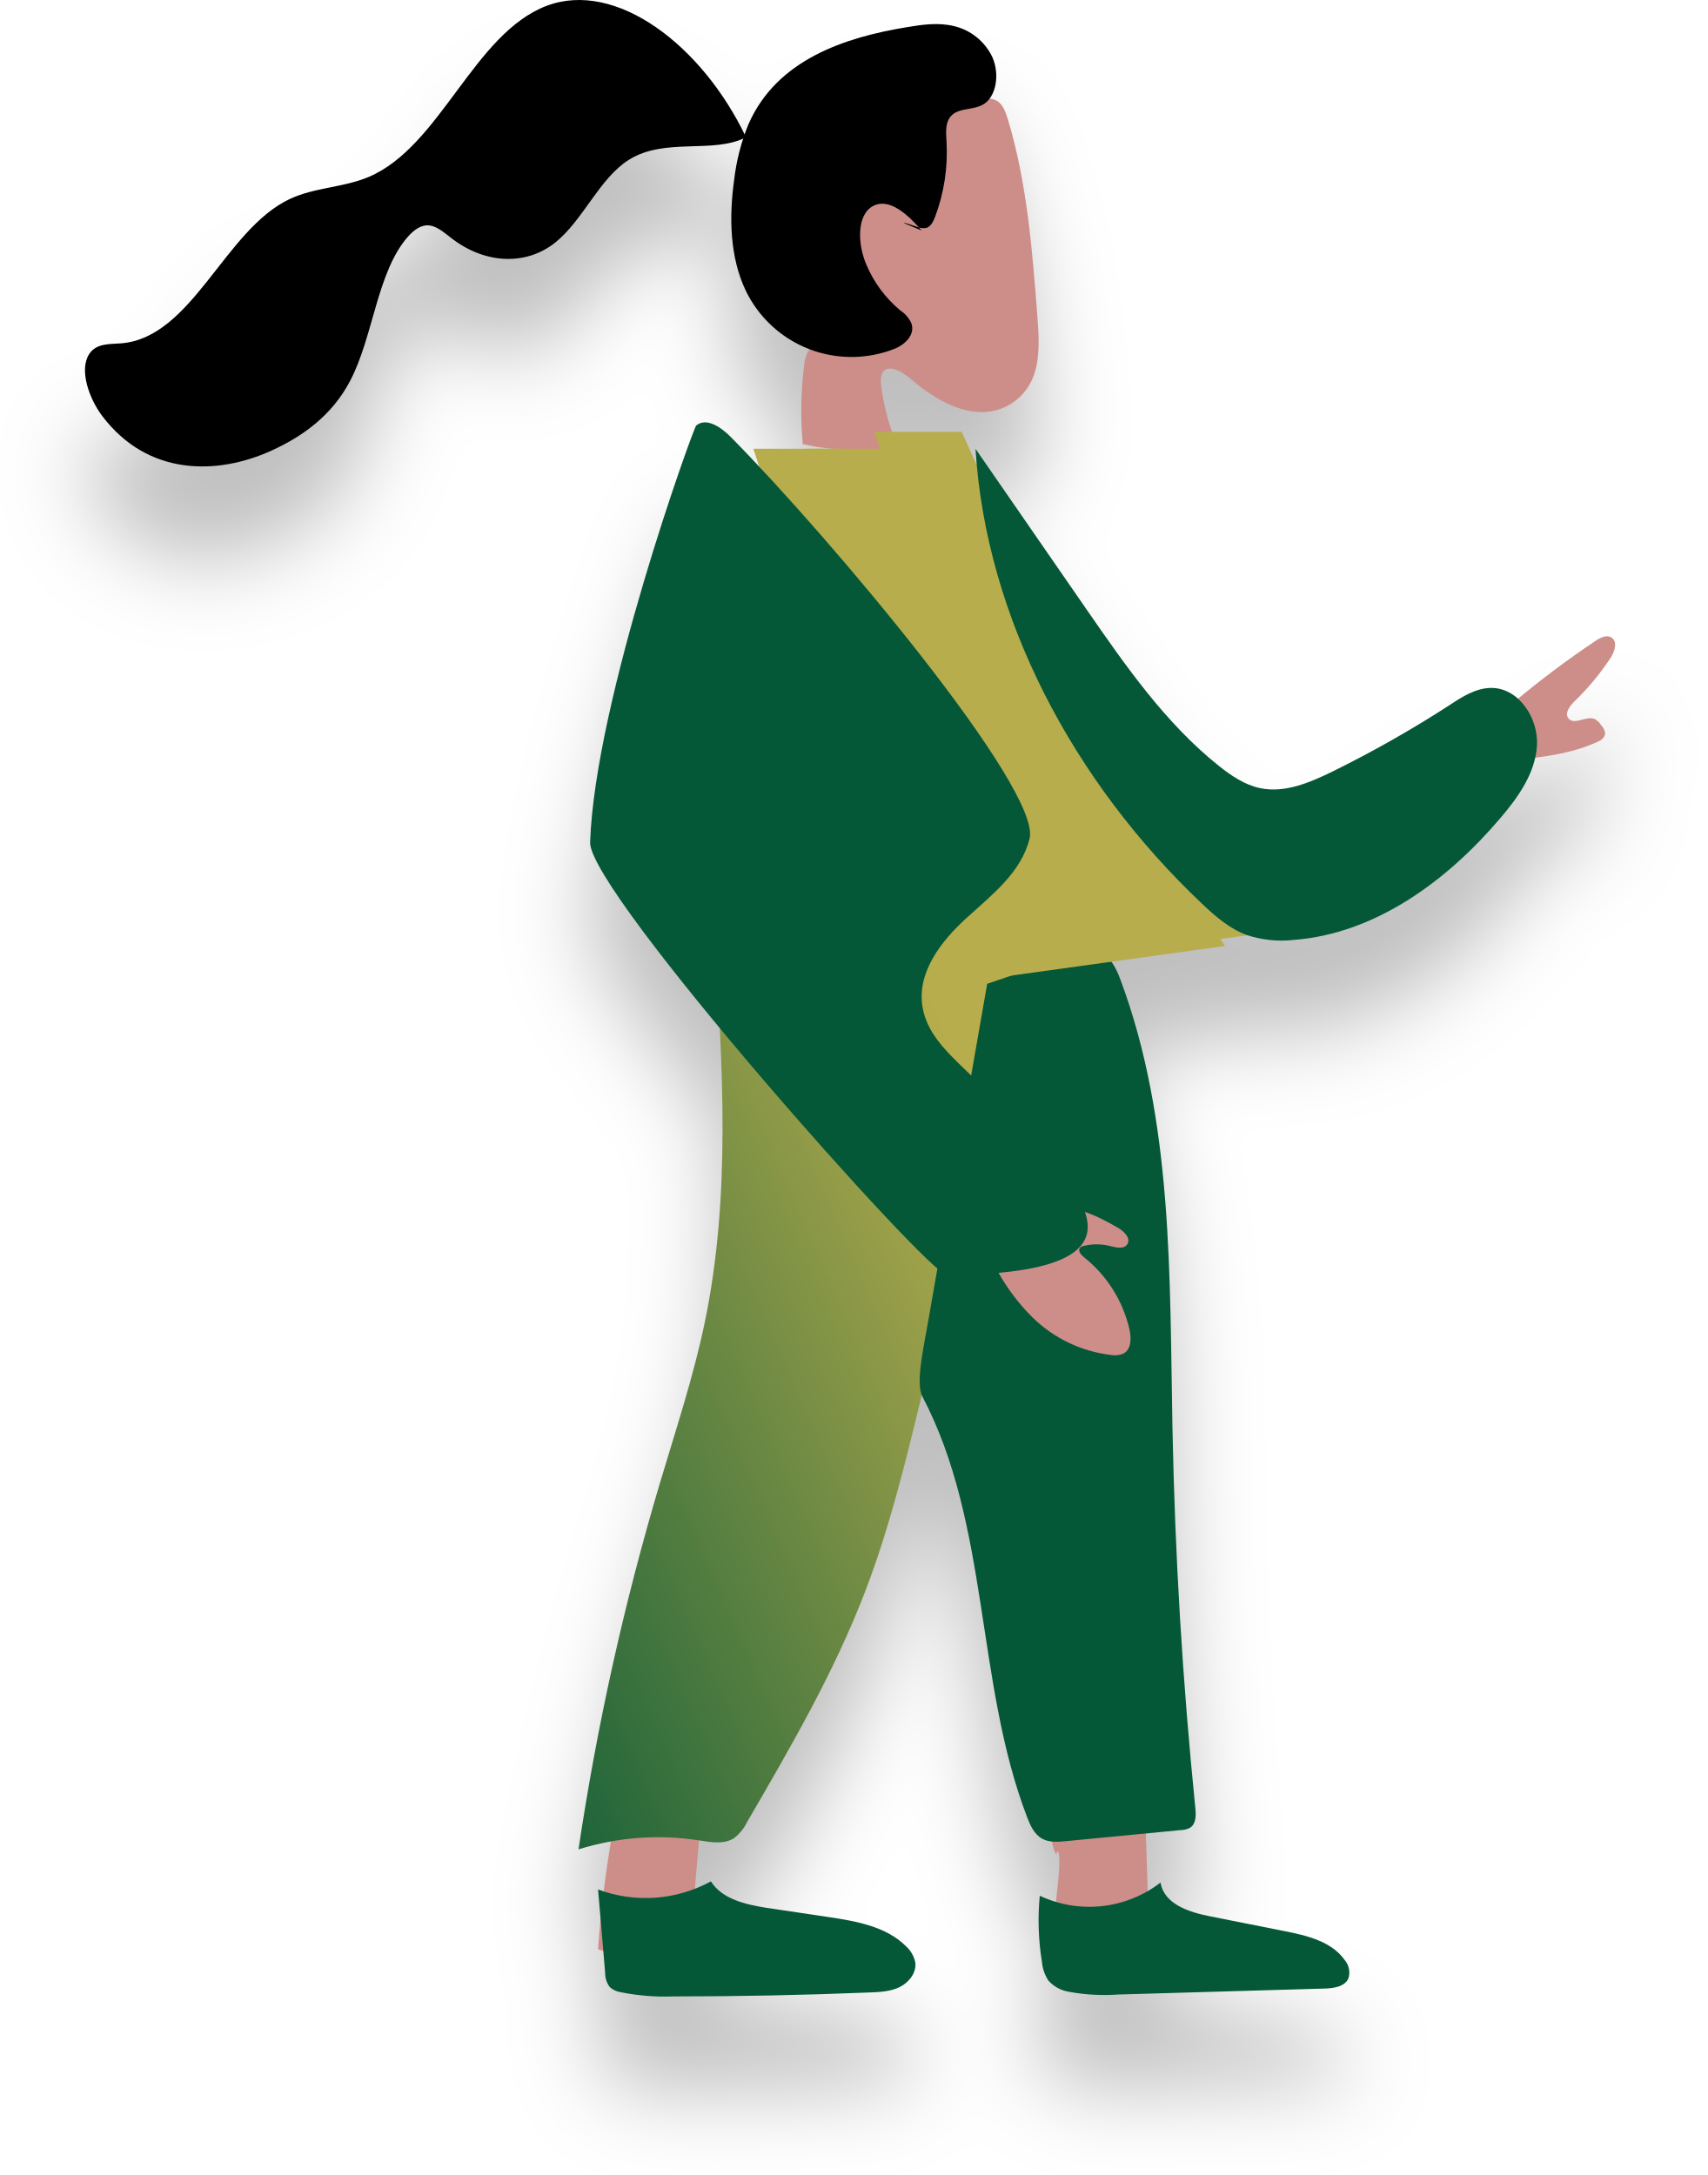
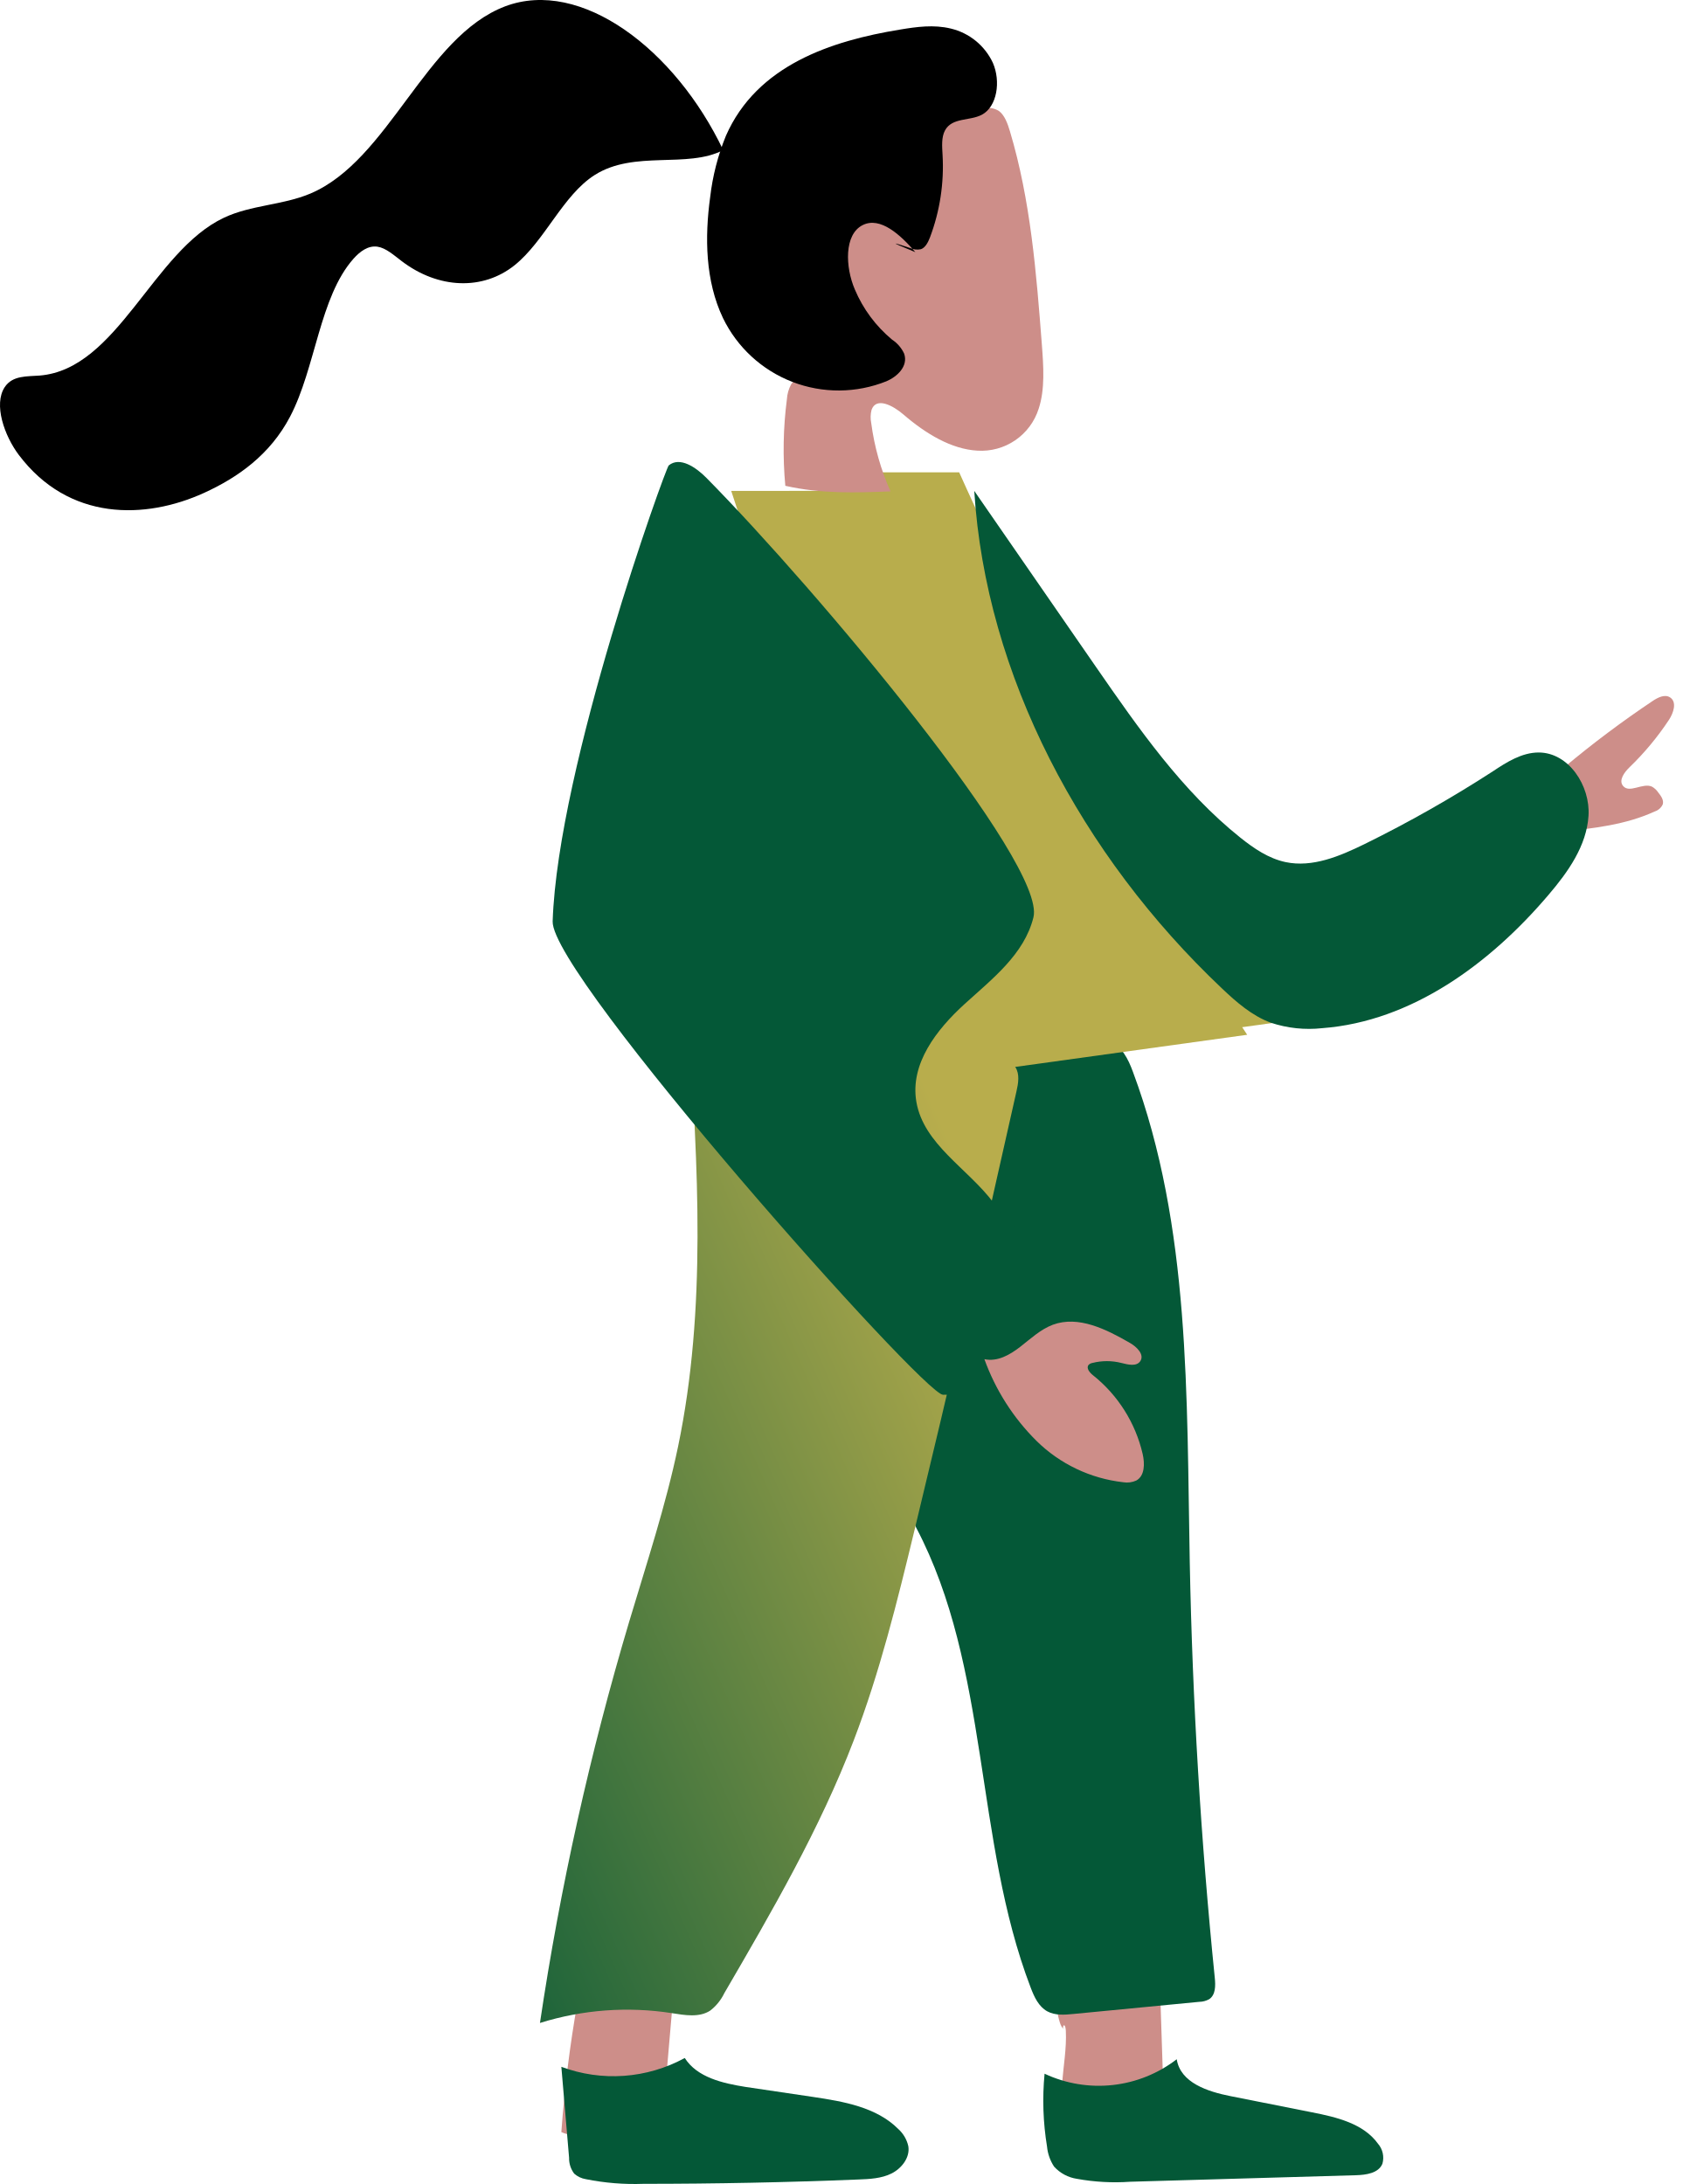
- <svg xmlns="http://www.w3.org/2000/svg" width="201" height="256" viewBox="0 0 201 256" fill="none">
-   <g filter="url(#filter0_d)">
-     <path d="M72.118 215.474C71.299 220.088 70.721 224.741 70.386 229.415C73.645 230.917 76.894 226.287 80.208 226.597C80.568 226.632 80.974 226.692 81.244 226.207C81.457 225.687 81.57 225.131 81.579 224.57L82.535 213.522C79.126 214.498 75.717 215.474 72.118 215.474Z" fill="#CD8E89" />
-     <path d="M124.434 218.312C124.309 218.393 124.339 217.882 124.469 217.922C124.599 217.962 124.639 218.267 124.654 218.513C124.749 220.44 124.379 222.327 124.259 224.249C124.139 226.172 124.374 228.454 125.26 229.34C125.961 230.031 126.802 229.626 127.563 229.21L135.152 225.02L134.826 215.084C134.838 214.616 134.772 214.149 134.631 213.702C134.589 213.589 134.524 213.486 134.44 213.399C134.357 213.312 134.257 213.243 134.146 213.196C134.035 213.149 133.915 213.126 133.795 213.127C133.674 213.127 133.555 213.153 133.445 213.201C130.117 213.95 126.849 214.944 123.668 216.175C123.868 217.161 124.069 218.162 124.434 218.312Z" fill="#CD8E89" />
-     <path d="M94.479 52.274C94.19 49.167 94.247 46.038 94.65 42.943C94.685 42.39 94.839 41.85 95.1 41.361C95.501 40.746 96.191 40.575 96.822 40.36C98.905 39.614 100.679 38.194 101.863 36.326C102.134 35.973 102.333 35.571 102.447 35.141C102.561 34.711 102.589 34.263 102.529 33.823C102.334 32.897 101.628 32.246 101.027 31.63C99.475 30.098 98.069 28.031 97.778 25.683C97.488 23.335 98.709 20.843 100.577 20.933C101.578 20.983 102.529 21.704 103.5 22.154C104.471 22.605 105.682 22.705 106.243 21.754C106.709 20.953 106.523 19.751 106.318 18.75L105.067 12.388L115.804 11.637C116.365 11.535 116.944 11.638 117.436 11.927C118.062 12.373 118.387 13.279 118.638 14.115C120.865 21.553 121.481 29.352 122.072 37.031C122.252 39.409 122.427 41.887 121.731 43.984C121.293 45.364 120.406 46.557 119.212 47.374C118.017 48.19 116.583 48.583 115.138 48.49C112.355 48.335 109.607 46.688 107.184 44.6C106.053 43.624 104.256 42.683 103.755 44.1C103.635 44.566 103.623 45.054 103.72 45.526C104.055 48.063 104.753 50.538 105.793 52.875C102.098 53.015 98.384 53.155 94.479 52.274Z" fill="#CD8E89" />
-     <path d="M108.466 27.13C106.879 25.283 104.696 23.265 102.799 24.221C100.797 25.223 100.917 28.727 101.958 31.15C102.842 33.243 104.215 35.094 105.963 36.546C106.527 36.916 106.976 37.436 107.259 38.048C107.735 39.419 106.478 40.55 105.362 41.021C102.114 42.326 98.492 42.35 95.227 41.088C91.963 39.827 89.298 37.373 87.772 34.223C85.864 30.218 85.804 25.518 86.395 21.208C86.656 18.944 87.225 16.726 88.087 14.615C91.421 7.011 99.425 4.393 106.794 3.187C108.591 2.887 110.443 2.626 112.275 3.072C113.26 3.305 114.179 3.758 114.964 4.397C115.748 5.036 116.378 5.844 116.805 6.761C117.676 8.764 117.256 11.467 115.634 12.338C114.328 13.039 112.42 12.613 111.654 14.035C111.254 14.78 111.344 15.767 111.394 16.683C111.567 19.691 111.108 22.703 110.048 25.523C109.837 26.069 109.547 26.644 109.071 26.814C108.679 26.9 108.27 26.856 107.905 26.689C106.478 26.214 105.037 25.738 108.466 27.13Z" fill="black" />
-     <path d="M87.797 16.152C82.641 5.325 72.499 -2.399 64.334 0.684C55.734 3.948 51.85 17.253 43.375 20.833C40.371 22.094 37.023 22.044 34.084 23.431C26.445 27.03 22.651 39.725 14.271 40.41C12.914 40.52 11.353 40.375 10.507 41.657C9.28 43.514 10.477 46.888 12.008 48.93C17.41 56.109 25.644 55.908 31.942 53.04C35.566 51.388 39.05 48.945 41.207 44.825C43.956 39.579 44.371 31.971 48.015 27.851C48.721 27.055 49.602 26.394 50.608 26.544C51.519 26.684 52.37 27.46 53.216 28.101C57.166 31.105 61.947 31.265 65.346 28.547C68.609 25.939 70.531 21.008 73.99 18.82C78.26 16.127 83.917 18.165 87.797 16.152Z" fill="black" />
-     <path d="M84.082 110.367C85.058 125.479 86.025 140.807 82.946 155.629C81.615 162.022 79.552 168.234 77.685 174.486C73.468 188.636 70.259 203.068 68.084 217.672C72.668 216.239 77.519 215.878 82.265 216.615C83.667 216.836 85.229 217.116 86.41 216.335C87.047 215.838 87.561 215.201 87.912 214.473C93.043 205.658 98.194 196.792 101.838 187.266C104.646 179.938 106.528 172.289 108.371 164.66C112.165 148.952 115.823 133.21 119.343 117.435C119.539 116.564 119.714 115.583 119.228 114.832C118.743 114.081 117.847 113.861 117.011 113.666C106.323 111.198 95.41 109.656 84.082 110.367Z" fill="url(#paint0_linear)" />
-     <path d="M108.556 164.375C116.495 179.477 114.773 197.914 120.87 213.862C121.251 214.863 121.721 215.9 122.647 216.415C123.483 216.876 124.499 216.801 125.45 216.706L139.001 215.399C139.378 215.395 139.748 215.297 140.077 215.114C140.773 214.653 140.763 213.652 140.678 212.821C139.173 197.964 138.275 183.06 137.985 168.109C137.64 150.318 138.09 132.027 131.878 115.348C131.377 113.981 130.661 112.479 129.27 112.039C128.269 111.723 127.187 112.064 126.191 112.399L116.18 115.793L109.457 154.248C108.796 158.222 107.685 162.698 108.556 164.375Z" fill="url(#paint1_linear)" />
-     <path d="M115.894 146.249C117.088 149.562 119.005 152.568 121.506 155.049C124.027 157.529 127.307 159.092 130.822 159.489C131.298 159.57 131.788 159.507 132.228 159.309C133.154 158.808 133.154 157.482 132.919 156.45C132.145 153.1 130.258 150.111 127.568 147.971C127.212 147.69 126.807 147.195 127.112 146.854C127.222 146.748 127.362 146.678 127.513 146.654C128.534 146.394 129.605 146.394 130.626 146.654C131.332 146.834 132.258 147.07 132.664 146.459C133.134 145.753 132.288 144.922 131.553 144.502C129.005 143.03 126.011 141.523 123.253 142.544C121.926 143.045 120.875 144.046 119.749 144.917C118.622 145.788 117.306 146.549 115.894 146.249Z" fill="#CD8E89" />
-     <path d="M174.087 83.696C174.426 83.904 174.811 84.026 175.208 84.051C175.605 84.077 176.002 84.004 176.365 83.841C177.084 83.507 177.745 83.059 178.322 82.514C181.345 79.985 184.502 77.618 187.778 75.426C188.339 75.051 189.084 74.67 189.655 75.041C190.416 75.541 190.025 76.708 189.53 77.463C188.307 79.312 186.885 81.02 185.29 82.559C184.724 83.105 184.099 83.966 184.594 84.562C185.28 85.408 186.722 84.186 187.713 84.647C187.985 84.803 188.216 85.021 188.389 85.283C188.684 85.648 189.004 86.103 188.864 86.554C188.782 86.732 188.664 86.891 188.518 87.021C188.371 87.151 188.199 87.249 188.013 87.31C184.874 88.757 181.37 89.142 177.931 89.493C177.13 89.578 176.154 89.588 175.704 88.917C175.541 88.622 175.444 88.296 175.418 87.961C175.188 86.439 174.973 84.937 174.087 83.696Z" fill="#CD8E89" />
-     <path d="M102.904 50.822H113.181C113.181 50.822 131.237 91.49 139.211 94.964C147.186 98.438 142.715 94.964 142.715 94.964L152.141 109.346L123.458 113.315L102.904 50.822Z" fill="#B8AD4C" />
-     <path d="M88.658 52.82H98.935C98.935 52.82 116.996 93.487 124.99 96.961C132.984 100.435 128.494 96.961 128.494 96.961L137.92 111.343L109.217 115.318L88.658 52.82Z" fill="#B8AD4C" />
-     <path d="M94.925 52.82H105.202C105.202 52.82 123.258 93.487 131.232 96.961C139.206 100.435 134.736 96.961 134.736 96.961L144.162 111.343L115.479 115.318L94.925 52.82Z" fill="#B8AD4C" />
-     <path d="M114.803 52.82L127.918 71.792C132.494 78.405 137.164 85.127 143.436 90.138C144.888 91.295 146.47 92.376 148.287 92.761C151.185 93.377 154.124 92.126 156.797 90.819C161.541 88.485 166.145 85.874 170.583 83C172.085 81.999 173.712 80.973 175.514 80.968C178.752 80.968 181.085 84.547 180.88 87.781C180.675 91.014 178.672 93.838 176.575 96.29C170.313 103.664 161.873 109.906 152.227 110.632C150.371 110.836 148.493 110.638 146.72 110.051C144.683 109.301 143.006 107.834 141.434 106.342C126.316 92.04 116.039 72.663 114.803 52.82Z" fill="#045837" />
-     <path d="M85.99 51.418C84.868 50.282 83.126 49.09 81.935 50.082C81.599 50.362 70.006 82.439 69.45 99.139C69.25 104.986 109.352 150.088 111.444 150.078C142.02 149.913 121.881 136.087 116.87 129.409C114.092 125.71 109.362 123.142 108.576 118.561C107.87 114.457 110.768 110.767 113.747 108.049C116.725 105.331 120.179 102.703 121.17 98.703C122.602 92.942 97.848 63.432 85.99 51.418Z" fill="#045837" />
-     <path d="M83.662 221.441C81.646 222.542 79.418 223.197 77.127 223.361C74.837 223.525 72.538 223.194 70.386 222.392L71.217 232.169C71.201 232.787 71.395 233.392 71.768 233.886C72.121 234.2 72.557 234.407 73.024 234.481C75.065 234.891 77.147 235.059 79.227 234.982C86.925 234.982 94.623 234.827 102.318 234.516C103.54 234.471 104.821 234.411 105.908 233.866C106.994 233.32 107.91 232.149 107.71 230.932C107.552 230.222 107.178 229.578 106.638 229.09C104.291 226.732 100.752 226.122 97.458 225.631L90.174 224.55C87.772 224.164 84.993 223.544 83.662 221.441Z" fill="#045837" />
-     <path d="M136.583 221.576C134.585 223.116 132.201 224.075 129.694 224.35C127.186 224.625 124.651 224.204 122.367 223.133C122.117 225.748 122.206 228.385 122.632 230.977C122.705 231.744 122.965 232.481 123.388 233.125C124.034 233.839 124.908 234.306 125.861 234.446C127.749 234.788 129.673 234.892 131.587 234.757L155.851 234.056C156.952 234.026 158.294 233.841 158.709 232.819C158.815 232.45 158.827 232.061 158.745 231.686C158.662 231.311 158.489 230.963 158.238 230.672C156.672 228.489 153.778 227.808 151.14 227.288L142.37 225.546C139.917 225.06 136.979 224.109 136.583 221.576Z" fill="#045837" />
+ <svg xmlns="http://www.w3.org/2000/svg" width="181" height="235" viewBox="0 0 181 235" fill="none">
+   <g id="indian">
+     <g id="right-leg">
+       <path id="Vector" d="M114.434 218.312C114.309 218.393 114.339 217.882 114.469 217.922C114.599 217.962 114.639 218.267 114.654 218.513C114.75 220.44 114.379 222.327 114.259 224.249C114.139 226.172 114.374 228.454 115.26 229.34C115.961 230.031 116.802 229.626 117.563 229.21L125.152 225.02L124.826 215.084C124.838 214.616 124.772 214.149 124.631 213.702C124.589 213.589 124.524 213.486 124.441 213.399C124.357 213.312 124.257 213.243 124.146 213.196C124.035 213.149 123.915 213.126 123.795 213.127C123.674 213.128 123.555 213.153 123.445 213.201C120.117 213.95 116.849 214.944 113.668 216.175C113.869 217.161 114.069 218.162 114.434 218.312Z" fill="#CD8E89" />
+       <path id="Vector_2" d="M98.556 164.375C106.495 179.477 104.773 197.914 110.87 213.862C111.251 214.863 111.721 215.9 112.647 216.415C113.483 216.876 114.499 216.801 115.45 216.706L129.001 215.399C129.378 215.395 129.748 215.297 130.077 215.114C130.773 214.653 130.763 213.652 130.678 212.821C129.173 197.964 128.275 183.06 127.985 168.109C127.64 150.318 128.09 132.027 121.878 115.348C121.377 113.981 120.661 112.479 119.27 112.039C118.269 111.723 117.187 112.064 116.191 112.399L106.18 115.793L99.457 154.248C98.796 158.222 97.685 162.698 98.556 164.375Z" fill="url(#paint0_linear)" />
+       <path id="Vector_3" d="M126.583 221.576C124.585 223.116 122.201 224.075 119.694 224.35C117.186 224.625 114.651 224.204 112.367 223.133C112.117 225.748 112.206 228.385 112.632 230.977C112.705 231.744 112.965 232.481 113.388 233.125C114.034 233.839 114.908 234.306 115.861 234.446C117.749 234.788 119.673 234.892 121.588 234.757L145.851 234.056C146.952 234.026 148.294 233.841 148.709 232.819C148.815 232.45 148.827 232.061 148.745 231.686C148.663 231.311 148.489 230.963 148.239 230.672C146.672 228.489 143.778 227.808 141.14 227.288L132.37 225.546C129.917 225.06 126.979 224.109 126.583 221.576Z" fill="#045837" />
+     </g>
+     <g id="left-leg">
+       <path id="Vector_4" d="M62.118 215.474C61.299 220.088 60.721 224.741 60.386 229.415C63.645 230.917 66.894 226.287 70.208 226.597C70.568 226.632 70.974 226.692 71.244 226.207C71.457 225.687 71.571 225.131 71.579 224.57L72.535 213.522C69.126 214.498 65.718 215.474 62.118 215.474Z" fill="#CD8E89" />
+       <path id="Vector_5" d="M74.082 110.367C75.058 125.479 76.025 140.807 72.946 155.629C71.614 162.022 69.552 168.234 67.685 174.486C63.468 188.636 60.259 203.068 58.084 217.672C62.668 216.239 67.519 215.878 72.265 216.615C73.667 216.836 75.229 217.116 76.41 216.335C77.047 215.838 77.561 215.201 77.912 214.473C83.043 205.658 88.194 196.792 91.838 187.266C94.646 179.938 96.528 172.289 98.371 164.66C102.165 148.952 105.823 133.21 109.343 117.435C109.539 116.564 109.714 115.583 109.228 114.832C108.743 114.081 107.847 113.861 107.011 113.666C96.323 111.198 85.41 109.656 74.082 110.367Z" fill="url(#paint1_linear)" />
+       <path id="Vector_6" d="M73.662 221.441C71.647 222.542 69.418 223.197 67.127 223.361C64.837 223.525 62.538 223.194 60.386 222.392L61.217 232.169C61.201 232.787 61.395 233.392 61.768 233.886C62.121 234.2 62.557 234.407 63.024 234.481C65.065 234.891 67.147 235.059 69.227 234.982C76.926 234.982 84.623 234.827 92.319 234.516C93.54 234.471 94.821 234.411 95.908 233.866C96.994 233.32 97.91 232.149 97.71 230.932C97.553 230.222 97.178 229.578 96.638 229.09C94.291 226.732 90.752 226.122 87.458 225.631L80.174 224.55C77.772 224.164 74.993 223.544 73.662 221.441Z" fill="#045837" />
+     </g>
+     <g id="torso">
+       <path id="Vector_7" d="M92.904 50.822H103.181C103.181 50.822 121.237 91.49 129.211 94.964C137.186 98.438 132.716 94.964 132.716 94.964L142.142 109.346L113.458 113.315L92.904 50.822Z" fill="#B8AD4C" />
+       <path id="Vector_8" d="M78.658 52.82H88.935C88.935 52.82 106.996 93.487 114.99 96.961C122.984 100.435 118.494 96.961 118.494 96.961L127.92 111.343L99.217 115.318L78.658 52.82Z" fill="#B8AD4C" />
+       <path id="Vector_9" d="M84.925 52.82H95.202C95.202 52.82 113.258 93.487 121.232 96.961C129.207 100.435 124.736 96.961 124.736 96.961L134.162 111.343L105.479 115.318L84.925 52.82Z" fill="#B8AD4C" />
+     </g>
+     <g id="left-arm">
+       <path id="Vector_10" d="M75.99 51.418C74.868 50.282 73.126 49.09 71.935 50.082C71.599 50.362 60.006 82.439 59.45 99.139C59.25 104.986 99.352 150.088 101.444 150.078C132.02 149.913 111.881 136.087 106.87 129.409C104.092 125.71 99.362 123.142 98.576 118.561C97.87 114.457 100.768 110.767 103.747 108.049C106.725 105.331 110.179 102.703 111.17 98.703C112.602 92.942 87.848 63.432 75.99 51.418Z" fill="#045837" />
+       <path id="Vector_11" d="M105.894 146.249C107.088 149.562 109.005 152.568 111.506 155.049C114.027 157.529 117.307 159.092 120.822 159.489C121.298 159.57 121.788 159.507 122.228 159.309C123.154 158.808 123.154 157.482 122.919 156.45C122.145 153.1 120.258 150.111 117.568 147.971C117.212 147.69 116.807 147.195 117.112 146.854C117.222 146.748 117.362 146.678 117.513 146.654C118.534 146.394 119.605 146.394 120.626 146.654C121.332 146.834 122.258 147.069 122.664 146.459C123.134 145.753 122.288 144.922 121.552 144.501C119.004 143.03 116.011 141.523 113.253 142.544C111.926 143.045 110.875 144.046 109.749 144.917C108.622 145.788 107.306 146.549 105.894 146.249Z" fill="#CD8E89" />
+     </g>
+     <g id="right-arm">
+       <path id="Vector_12" d="M164.087 83.696C164.426 83.904 164.811 84.026 165.208 84.051C165.605 84.077 166.002 84.004 166.365 83.841C167.084 83.507 167.745 83.059 168.322 82.514C171.345 79.985 174.502 77.619 177.778 75.426C178.339 75.051 179.084 74.67 179.655 75.041C180.416 75.541 180.026 76.708 179.53 77.463C178.307 79.312 176.885 81.02 175.29 82.559C174.724 83.105 174.099 83.966 174.594 84.562C175.28 85.408 176.722 84.186 177.713 84.647C177.985 84.803 178.216 85.021 178.389 85.283C178.684 85.648 179.004 86.103 178.864 86.554C178.782 86.732 178.664 86.891 178.518 87.021C178.371 87.151 178.199 87.249 178.013 87.31C174.875 88.757 171.37 89.142 167.931 89.493C167.131 89.578 166.154 89.588 165.704 88.917C165.541 88.622 165.444 88.296 165.419 87.961C165.188 86.439 164.973 84.937 164.087 83.696Z" fill="#CD8E89" />
+       <path id="Vector_13" d="M104.803 52.82L117.918 71.792C122.494 78.404 127.164 85.127 133.436 90.138C134.888 91.295 136.47 92.376 138.287 92.761C141.185 93.377 144.124 92.126 146.797 90.819C151.542 88.485 156.145 85.874 160.583 83C162.085 81.999 163.712 80.972 165.514 80.968C168.753 80.968 171.085 84.547 170.88 87.781C170.675 91.014 168.672 93.838 166.575 96.29C160.313 103.664 151.873 109.906 142.227 110.632C140.371 110.836 138.493 110.638 136.72 110.051C134.683 109.301 133.006 107.834 131.434 106.342C116.316 92.04 106.04 72.663 104.803 52.82Z" fill="#045837" />
+     </g>
+     <g id="face">
+       <path id="Vector_14" d="M84.479 52.274C84.19 49.167 84.247 46.038 84.65 42.943C84.685 42.39 84.839 41.85 85.1 41.361C85.501 40.746 86.191 40.575 86.822 40.36C88.905 39.614 90.679 38.194 91.863 36.326C92.134 35.973 92.332 35.571 92.447 35.141C92.561 34.711 92.589 34.263 92.529 33.823C92.334 32.897 91.628 32.246 91.027 31.63C89.475 30.098 88.069 28.031 87.778 25.683C87.488 23.335 88.709 20.843 90.576 20.933C91.578 20.983 92.529 21.704 93.5 22.154C94.471 22.605 95.682 22.705 96.243 21.754C96.709 20.953 96.523 19.751 96.318 18.75L95.067 12.388L105.804 11.637C106.365 11.535 106.944 11.638 107.436 11.927C108.062 12.373 108.387 13.279 108.638 14.115C110.865 21.553 111.481 29.352 112.071 37.031C112.252 39.409 112.427 41.887 111.731 43.984C111.293 45.364 110.406 46.557 109.212 47.374C108.017 48.19 106.583 48.583 105.138 48.49C102.355 48.335 99.607 46.688 97.184 44.6C96.053 43.624 94.256 42.683 93.755 44.1C93.635 44.566 93.623 45.054 93.72 45.526C94.055 48.063 94.752 50.538 95.793 52.875C92.098 53.015 88.384 53.155 84.479 52.274Z" fill="#CD8E89" />
+     </g>
+     <g id="hair">
+       <path id="Vector_15" d="M98.466 27.13C96.879 25.283 94.696 23.265 92.799 24.221C90.797 25.223 90.917 28.727 91.958 31.15C92.841 33.243 94.215 35.094 95.963 36.546C96.527 36.916 96.976 37.436 97.259 38.048C97.735 39.419 96.478 40.55 95.362 41.021C92.114 42.326 88.492 42.35 85.227 41.088C81.962 39.827 79.298 37.373 77.772 34.223C75.864 30.218 75.804 25.518 76.395 21.208C76.656 18.944 77.225 16.726 78.087 14.615C81.421 7.011 89.425 4.393 96.794 3.187C98.591 2.887 100.443 2.626 102.275 3.072C103.26 3.305 104.179 3.758 104.964 4.397C105.748 5.036 106.378 5.844 106.805 6.761C107.676 8.764 107.256 11.467 105.634 12.338C104.327 13.039 102.42 12.613 101.654 14.035C101.254 14.78 101.344 15.767 101.394 16.683C101.567 19.691 101.108 22.703 100.047 25.523C99.837 26.069 99.547 26.644 99.071 26.814C98.679 26.9 98.27 26.856 97.905 26.689C96.478 26.214 95.037 25.738 98.466 27.13Z" fill="black" />
+       <path id="Vector_16" d="M77.797 16.152C72.641 5.325 62.499 -2.399 54.334 0.684C45.734 3.948 41.85 17.253 33.375 20.833C30.371 22.094 27.023 22.044 24.084 23.431C16.445 27.03 12.651 39.725 4.271 40.41C2.914 40.52 1.353 40.375 0.507 41.657C-0.72 43.514 0.477 46.888 2.008 48.93C7.41 56.109 15.644 55.908 21.942 53.04C25.566 51.388 29.05 48.945 31.207 44.825C33.956 39.579 34.371 31.971 38.015 27.851C38.721 27.055 39.602 26.394 40.608 26.544C41.519 26.684 42.37 27.46 43.216 28.101C47.166 31.105 51.947 31.265 55.346 28.547C58.609 25.939 60.532 21.008 63.99 18.82C68.26 16.127 73.917 18.165 77.797 16.152Z" fill="black" />
+     </g>
  </g>
  <defs>
-     <filter id="filter0_d" x="0" y="0" width="200.082" height="256" filterUnits="userSpaceOnUse" color-interpolation-filters="sRGB">
-       <feFlood flood-opacity="0" result="BackgroundImageFix" />
-       <feColorMatrix in="SourceAlpha" type="matrix" values="0 0 0 0 0 0 0 0 0 0 0 0 0 0 0 0 0 0 127 0" />
-       <feOffset dy="11" />
-       <feGaussianBlur stdDeviation="5" />
-       <feColorMatrix type="matrix" values="0 0 0 0 0 0 0 0 0 0 0 0 0 0 0 0 0 0 0.25 0" />
-       <feBlend mode="normal" in2="BackgroundImageFix" result="effect1_dropShadow" />
-       <feBlend mode="normal" in="SourceGraphic" in2="effect1_dropShadow" result="shape" />
-     </filter>
-     <linearGradient id="paint0_linear" x1="38.584" y1="183.802" x2="279.124" y2="78.5" gradientUnits="userSpaceOnUse">
+     <linearGradient id="paint0_linear" x1="9357.09" y1="48114.3" x2="27621.1" y2="45637.6" gradientUnits="userSpaceOnUse">
      <stop stop-color="#045837" />
      <stop offset="0.35" stop-color="#B8AD4C" />
    </linearGradient>
-     <linearGradient id="paint1_linear" x1="9367.09" y1="48114.3" x2="27631.1" y2="45637.6" gradientUnits="userSpaceOnUse">
+     <linearGradient id="paint1_linear" x1="28.584" y1="183.802" x2="269.124" y2="78.5" gradientUnits="userSpaceOnUse">
      <stop stop-color="#045837" />
      <stop offset="0.35" stop-color="#B8AD4C" />
    </linearGradient>
  </defs>
</svg>
